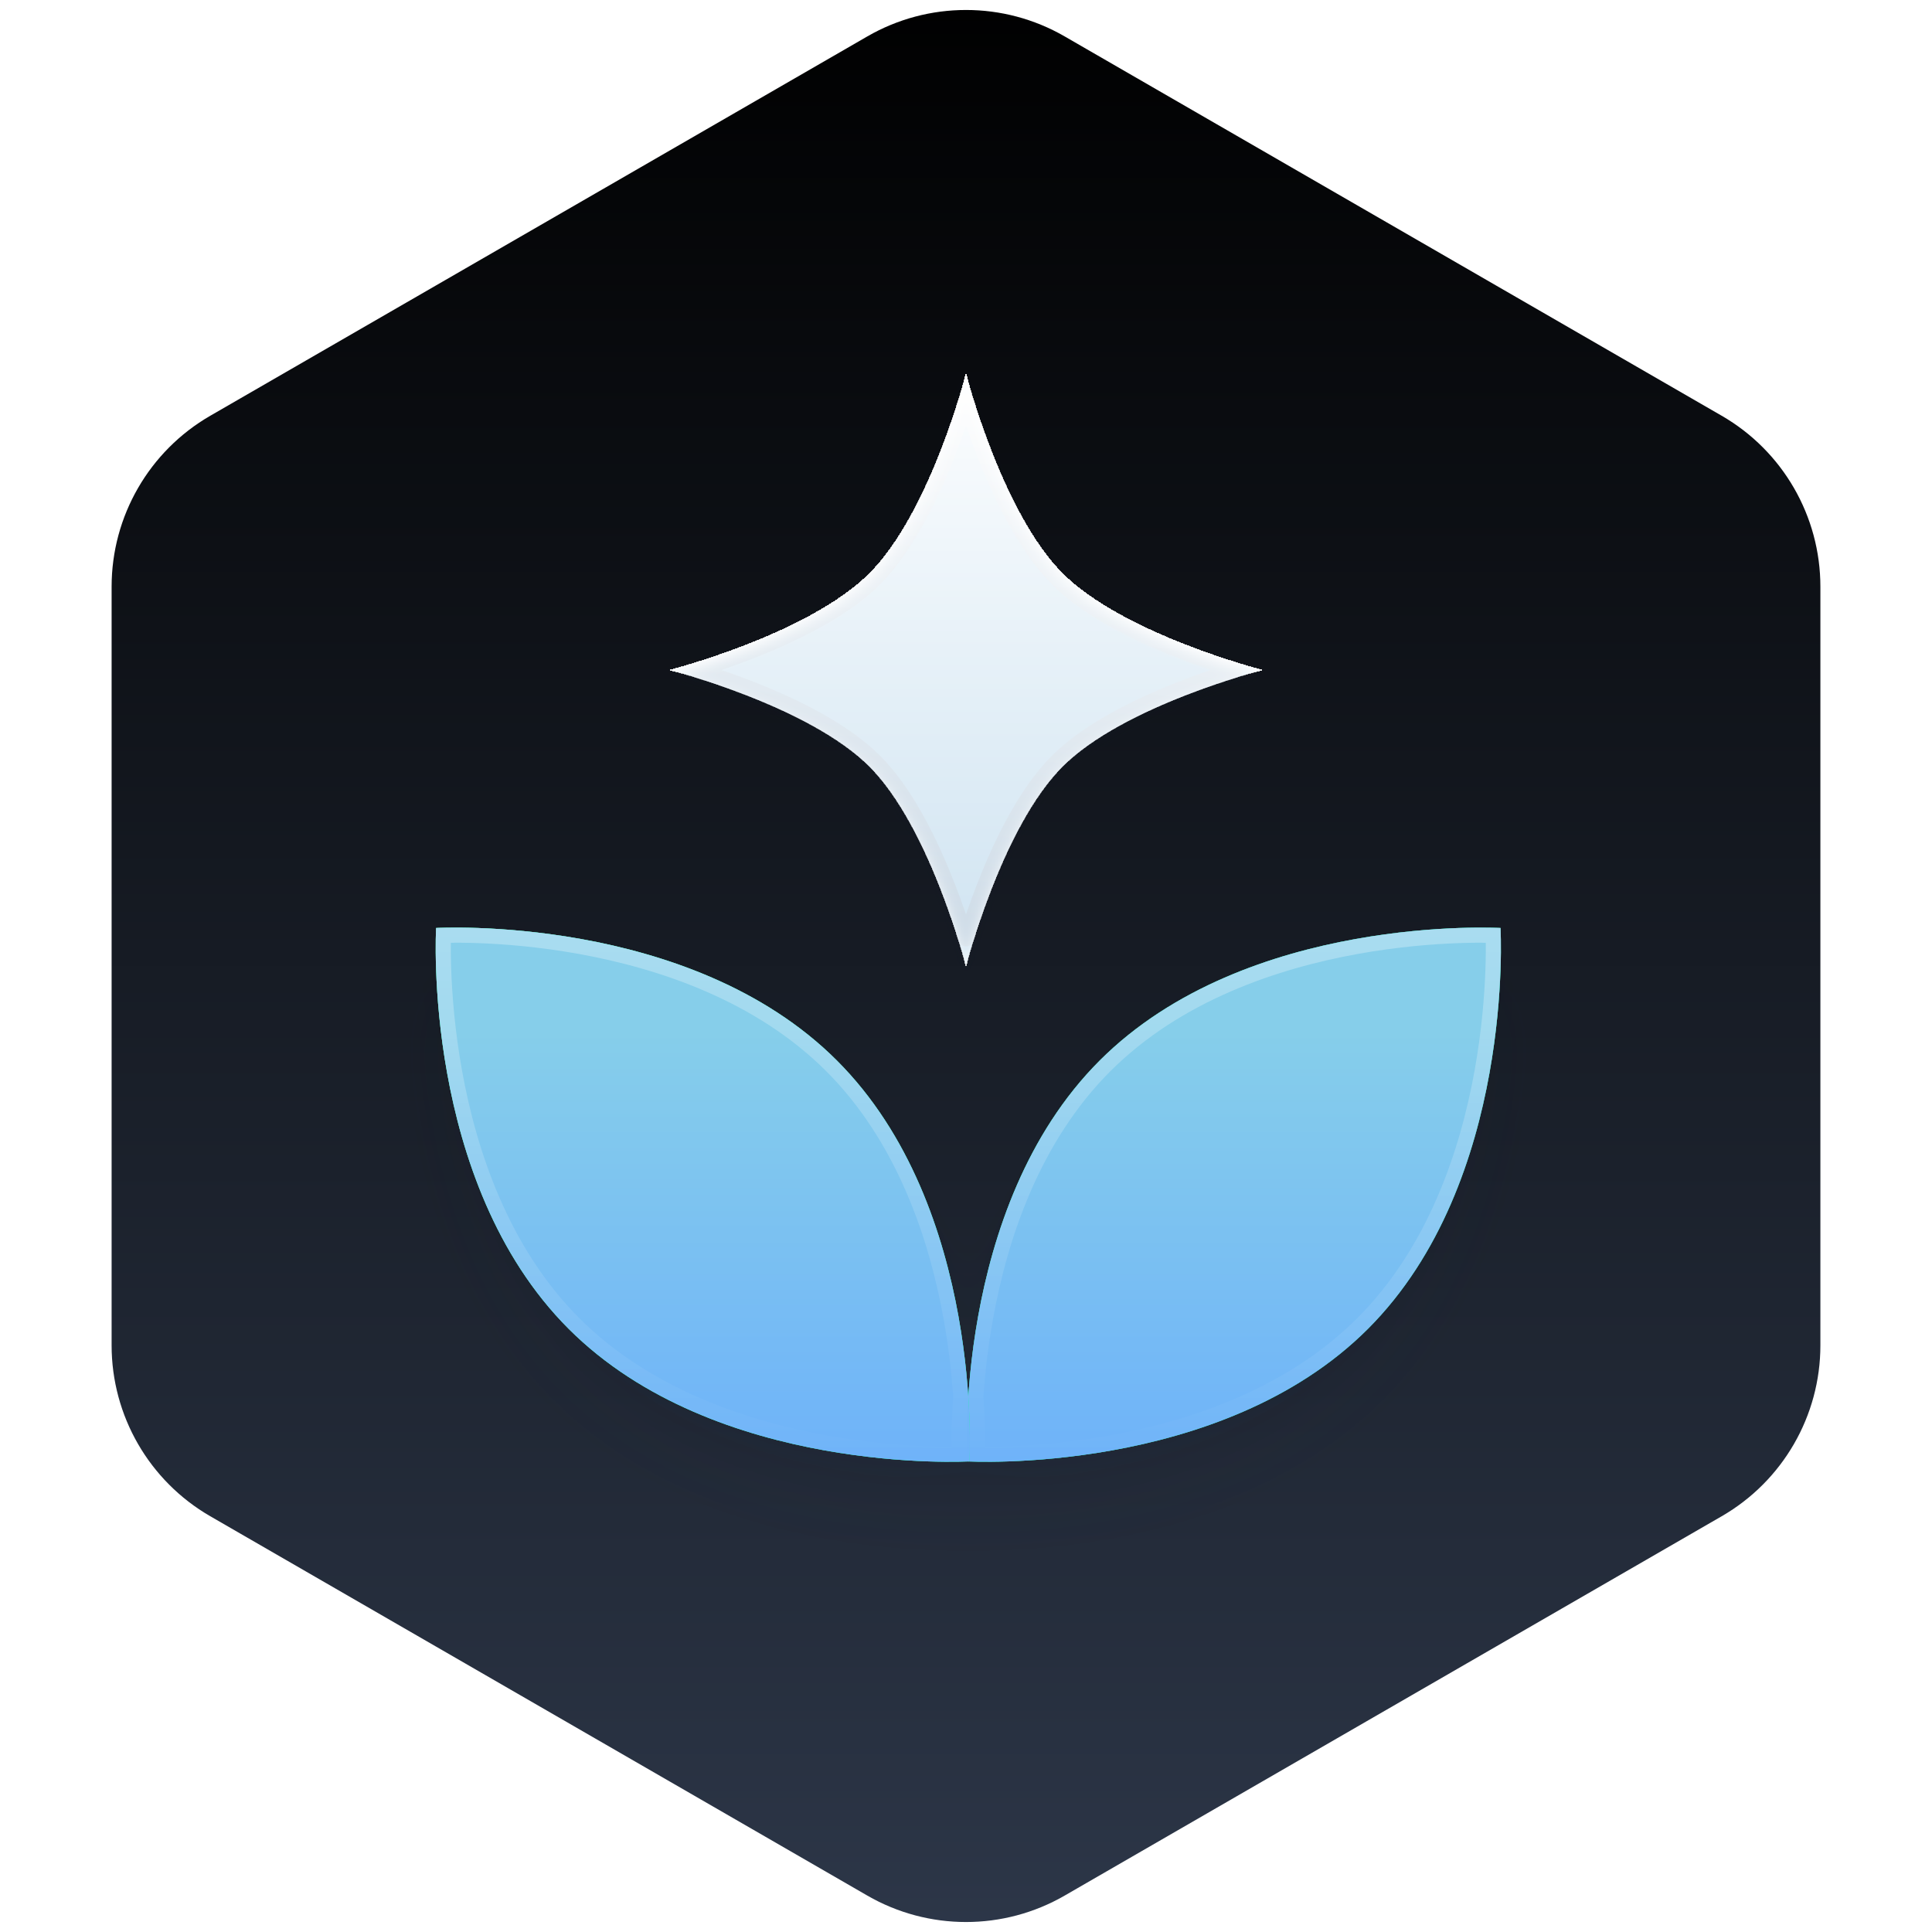
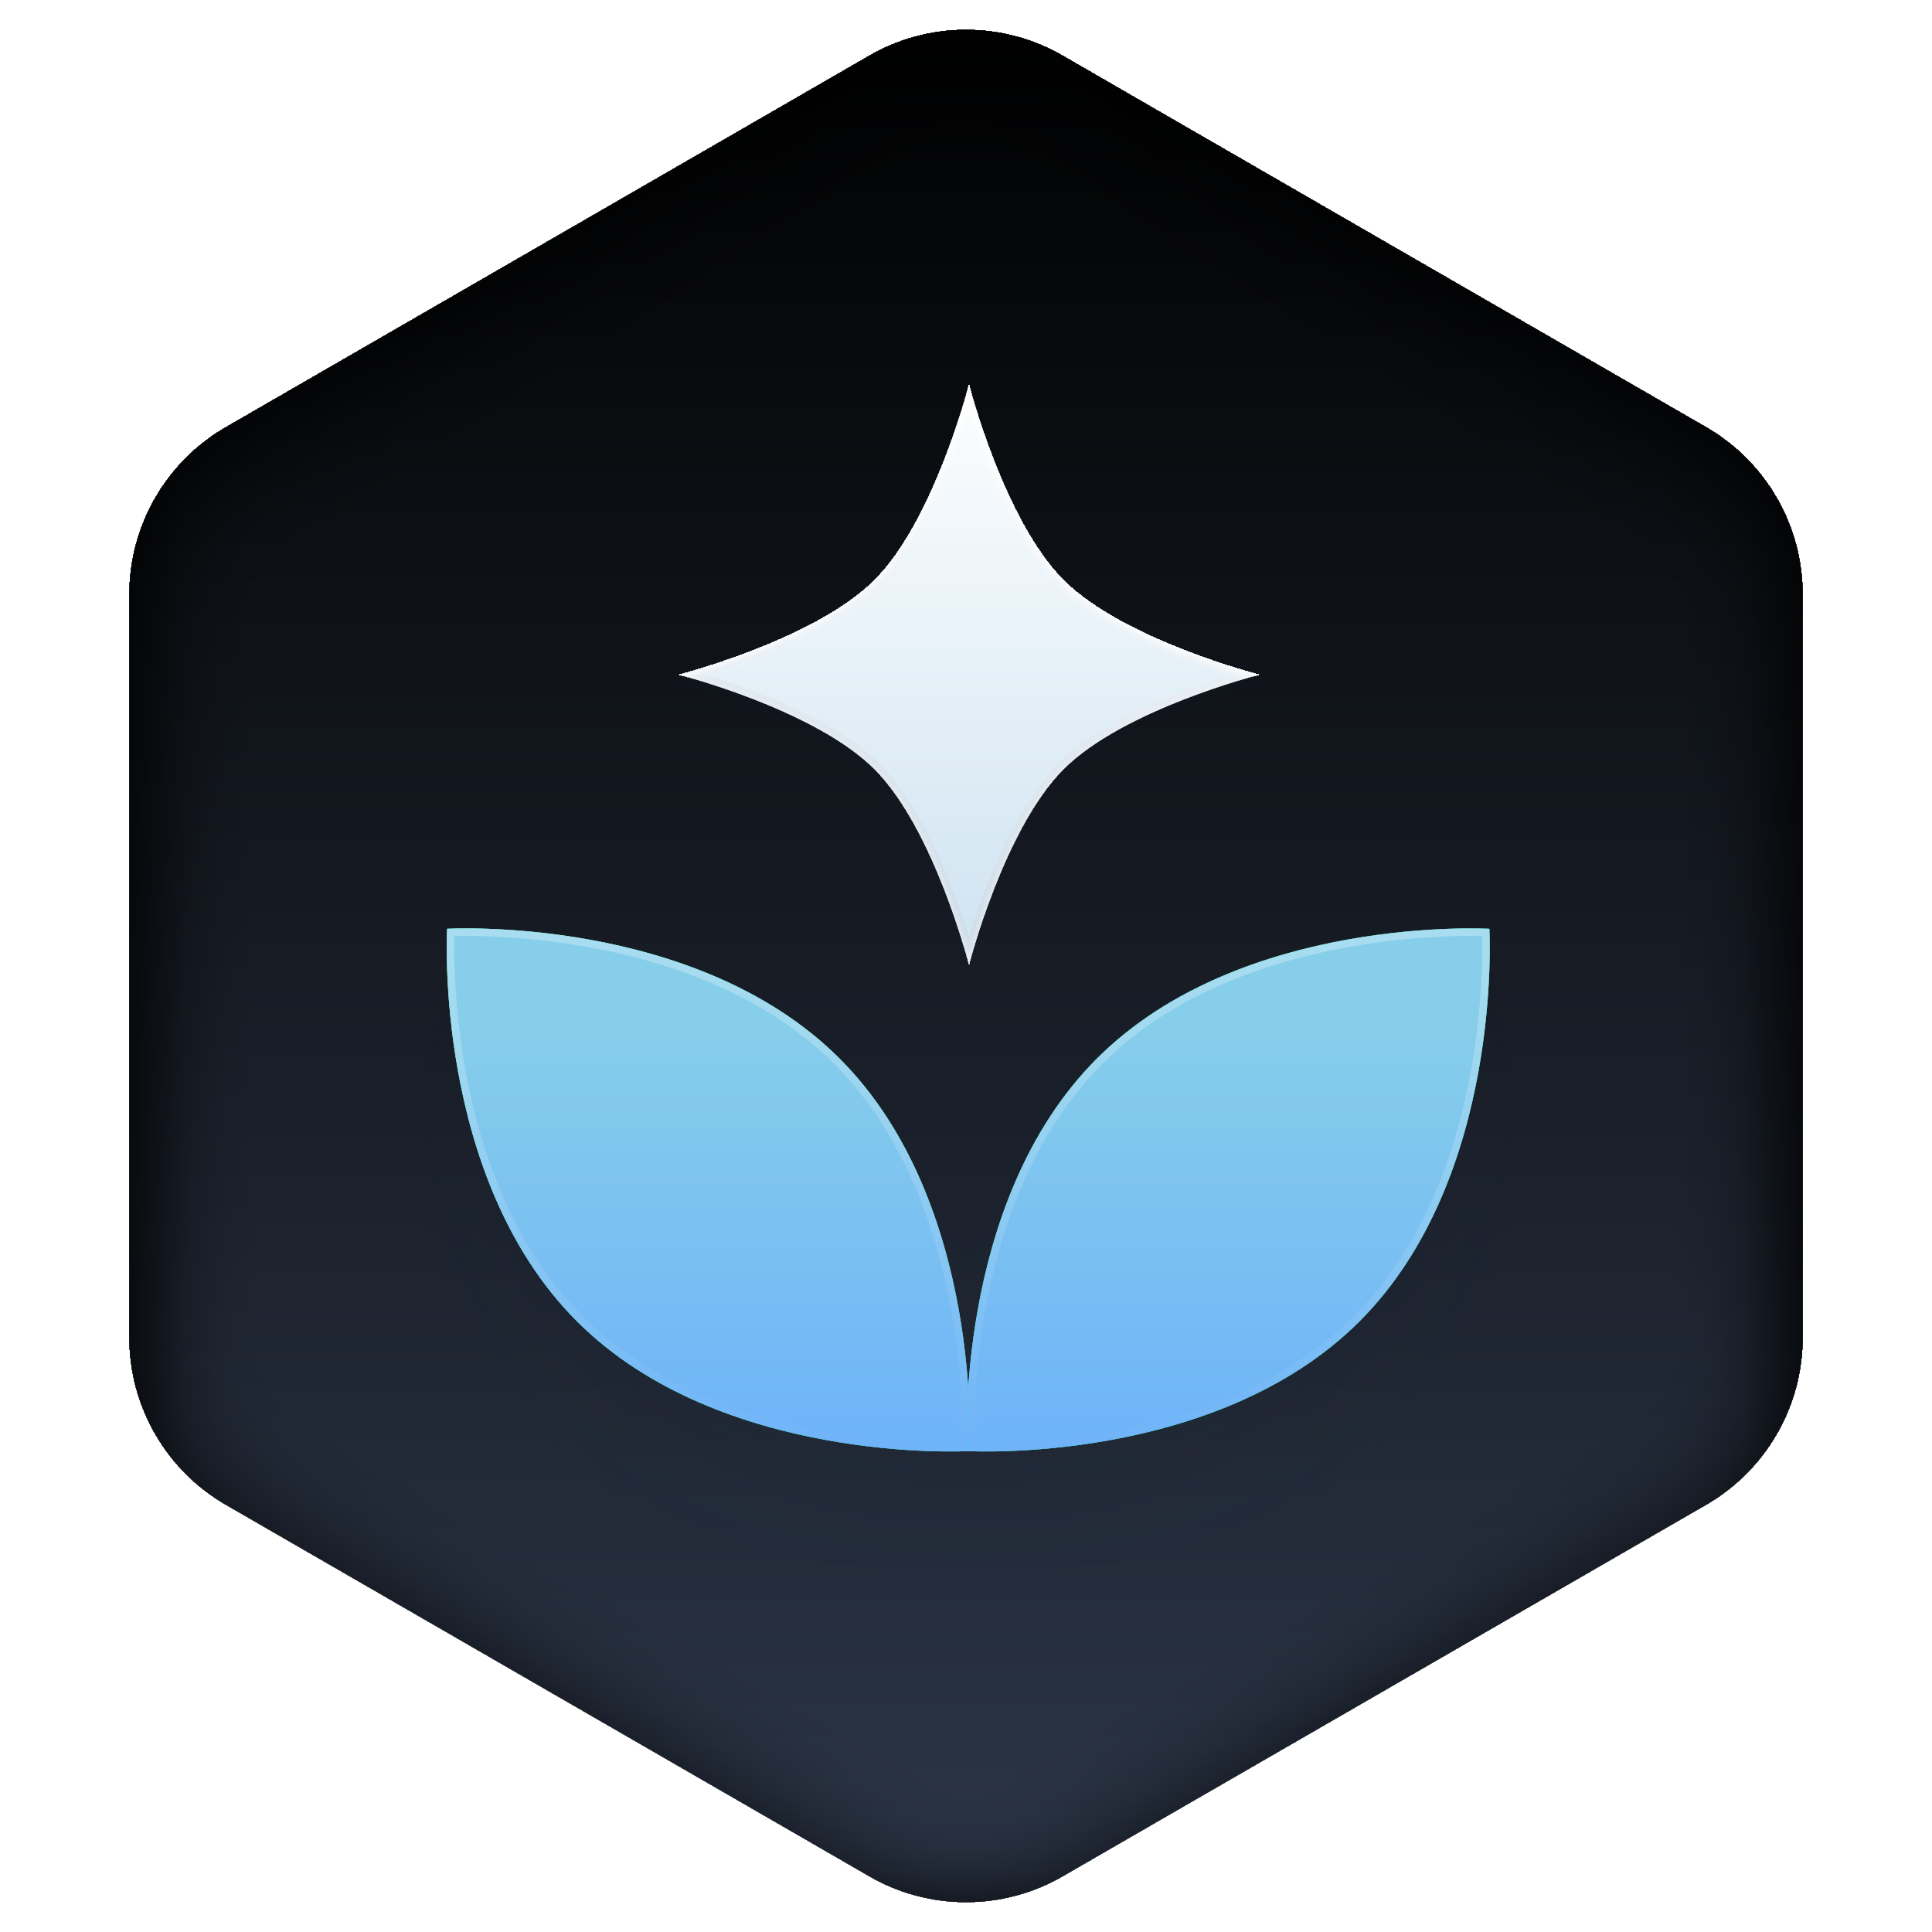
- <svg xmlns="http://www.w3.org/2000/svg" width="96" height="96" viewBox="0 0 96 96" fill="none">
-   <path d="M43.098 1.809C46.131 0.058 49.869 0.058 52.902 1.809L85.551 20.659C88.585 22.41 90.454 25.647 90.454 29.15V66.85C90.454 70.353 88.585 73.59 85.551 75.341L52.902 94.191C49.869 95.942 46.131 95.942 43.098 94.191L10.448 75.341C7.415 73.59 5.546 70.353 5.546 66.85V29.15C5.546 25.647 7.415 22.41 10.448 20.659L43.098 1.809Z" fill="url(#paint0_linear_76_65)" />
-   <g filter="url(#filter0_dd_76_65)">
-     <path d="M67.973 66.029C60.654 73.348 48.056 72.615 48.056 72.615C48.056 72.615 47.323 60.017 54.642 52.699C61.96 45.38 74.559 46.112 74.559 46.112C74.559 46.112 75.291 58.711 67.973 66.029Z" fill="url(#paint1_radial_76_65)" />
-     <path d="M67.973 66.029C60.654 73.348 48.056 72.615 48.056 72.615C48.056 72.615 47.323 60.017 54.642 52.699C61.96 45.38 74.559 46.112 74.559 46.112C74.559 46.112 75.291 58.711 67.973 66.029Z" fill="url(#paint2_linear_76_65)" />
-     <path d="M67.973 66.029C60.654 73.348 48.056 72.615 48.056 72.615C48.056 72.615 47.323 60.017 54.642 52.699C61.96 45.38 74.559 46.112 74.559 46.112C74.559 46.112 75.291 58.711 67.973 66.029Z" fill="url(#paint3_linear_76_65)" />
-     <path d="M28.256 66.029C35.575 73.348 48.173 72.615 48.173 72.615C48.173 72.615 48.905 60.017 41.587 52.699C34.268 45.38 21.67 46.112 21.67 46.112C21.67 46.112 20.938 58.711 28.256 66.029Z" fill="url(#paint4_radial_76_65)" />
-     <path d="M28.256 66.029C35.575 73.348 48.173 72.615 48.173 72.615C48.173 72.615 48.905 60.017 41.587 52.699C34.268 45.38 21.67 46.112 21.67 46.112C21.67 46.112 20.938 58.711 28.256 66.029Z" fill="url(#paint5_linear_76_65)" />
-     <path d="M28.256 66.029C35.575 73.348 48.173 72.615 48.173 72.615C48.173 72.615 48.905 60.017 41.587 52.699C34.268 45.38 21.67 46.112 21.67 46.112C21.67 46.112 20.938 58.711 28.256 66.029Z" fill="url(#paint6_linear_76_65)" />
-     <path d="M48.561 72.257C48.562 72.199 48.564 72.135 48.565 72.066C48.571 71.701 48.571 71.174 48.548 70.519C48.536 70.178 48.517 69.801 48.49 69.395C48.566 68.277 48.71 66.932 48.974 65.468C49.699 61.438 51.325 56.545 54.907 52.964C58.489 49.382 63.381 47.756 67.411 47.03C69.422 46.668 71.207 46.532 72.489 46.487C73.13 46.465 73.644 46.465 73.997 46.47C74.071 46.471 74.137 46.473 74.197 46.474C74.198 46.534 74.2 46.6 74.201 46.674C74.207 47.027 74.207 47.541 74.184 48.182C74.139 49.464 74.003 51.249 73.641 53.26C72.915 57.29 71.289 62.182 67.707 65.764C64.126 69.346 59.234 70.972 55.203 71.698C53.193 72.06 51.407 72.195 50.126 72.241C49.485 72.263 48.971 72.263 48.617 72.258C48.598 72.257 48.579 72.257 48.561 72.257ZM47.255 65.468C47.519 66.932 47.663 68.277 47.739 69.395C47.711 69.801 47.693 70.178 47.681 70.519C47.658 71.174 47.658 71.701 47.664 72.066C47.665 72.135 47.666 72.199 47.668 72.257C47.649 72.257 47.63 72.257 47.611 72.258C47.258 72.263 46.744 72.263 46.103 72.241C44.821 72.195 43.036 72.06 41.025 71.698C36.995 70.972 32.103 69.346 28.521 65.764C24.94 62.182 23.313 57.29 22.588 53.26C22.226 51.249 22.09 49.464 22.045 48.182C22.022 47.541 22.022 47.027 22.028 46.674C22.029 46.6 22.03 46.534 22.032 46.474C22.091 46.473 22.158 46.471 22.232 46.47C22.585 46.465 23.099 46.465 23.74 46.487C25.022 46.532 26.807 46.668 28.818 47.03C32.848 47.756 37.74 49.382 41.322 52.964C44.903 56.545 46.53 61.438 47.255 65.468Z" stroke="url(#paint7_linear_76_65)" stroke-opacity="0.5" stroke-width="0.75" />
+ <svg xmlns="http://www.w3.org/2000/svg" width="256" height="256" viewBox="0 0 256 256" fill="none">
+   <g filter="url(#filter0_i_76_39)">
+     <path d="M115.2 7.39C123.121 2.817 132.879 2.817 140.8 7.39L226.051 56.61C233.972 61.183 238.851 69.634 238.851 78.78V177.22C238.851 186.366 233.972 194.817 226.051 199.39L140.8 248.61C132.879 253.183 123.121 253.183 115.2 248.61L29.949 199.39C22.028 194.817 17.149 186.366 17.149 177.22V78.78C17.149 69.634 22.028 61.183 29.949 56.61L115.2 7.39Z" fill="url(#paint0_radial_76_39)" />
+     <path d="M115.2 7.39C123.121 2.817 132.879 2.817 140.8 7.39L226.051 56.61C233.972 61.183 238.851 69.634 238.851 78.78V177.22C238.851 186.366 233.972 194.817 226.051 199.39L140.8 248.61C132.879 253.183 123.121 253.183 115.2 248.61L29.949 199.39C22.028 194.817 17.149 186.366 17.149 177.22V78.78C17.149 69.634 22.028 61.183 29.949 56.61L115.2 7.39Z" fill="url(#paint1_linear_76_39)" />
  </g>
-   <g filter="url(#filter1_ddi_76_65)">
-     <path d="M48 18.587C48 18.587 49.753 25.46 52.794 28.5C55.834 31.541 62.706 33.294 62.706 33.294C62.706 33.294 55.834 35.047 52.794 38.087C49.753 41.128 48 48 48 48C48 48 46.247 41.128 43.207 38.087C40.166 35.047 33.294 33.294 33.294 33.294C33.294 33.294 40.166 31.541 43.207 28.5C46.247 25.46 48 18.587 48 18.587Z" fill="url(#paint8_linear_76_65)" />
-     <path d="M58.754 32.386C59.754 32.776 60.668 33.081 61.355 33.294C60.668 33.506 59.754 33.811 58.754 34.201C56.649 35.022 54.107 36.243 52.528 37.822C50.949 39.401 49.728 41.943 48.907 44.047C48.517 45.048 48.213 45.962 48 46.648C47.787 45.962 47.483 45.048 47.093 44.047C46.272 41.943 45.051 39.401 43.472 37.822C41.893 36.243 39.351 35.022 37.246 34.201C36.246 33.811 35.332 33.506 34.645 33.294C35.332 33.081 36.246 32.776 37.246 32.386C39.351 31.566 41.893 30.344 43.472 28.765C45.051 27.186 46.272 24.645 47.093 22.54C47.483 21.54 47.787 20.626 48 19.939C48.213 20.626 48.517 21.54 48.907 22.54C49.728 24.645 50.949 27.186 52.528 28.765C54.107 30.344 56.649 31.566 58.754 32.386Z" stroke="url(#paint9_linear_76_65)" stroke-width="0.75" stroke-linejoin="round" />
+   <g filter="url(#filter1_dd_76_39)">
+     <path d="M180.151 175.077C161.041 194.186 128.146 192.274 128.146 192.274C128.146 192.274 126.233 159.378 145.343 140.269C164.452 121.159 197.347 123.072 197.347 123.072C197.347 123.072 199.26 155.967 180.151 175.077Z" fill="url(#paint2_radial_76_39)" />
+     <path d="M180.151 175.077C161.041 194.186 128.146 192.274 128.146 192.274C128.146 192.274 126.233 159.378 145.343 140.269C164.452 121.159 197.347 123.072 197.347 123.072C197.347 123.072 199.26 155.967 180.151 175.077Z" fill="url(#paint3_linear_76_39)" />
+     <path d="M180.151 175.077C161.041 194.186 128.146 192.274 128.146 192.274C128.146 192.274 126.233 159.378 145.343 140.269C164.452 121.159 197.347 123.072 197.347 123.072C197.347 123.072 199.26 155.967 180.151 175.077Z" fill="url(#paint4_linear_76_39)" />
+     <path d="M76.446 175.077C95.556 194.186 128.451 192.274 128.451 192.274C128.451 192.274 130.364 159.378 111.254 140.269C92.145 121.159 59.25 123.072 59.25 123.072C59.25 123.072 57.337 155.967 76.446 175.077Z" fill="url(#paint5_radial_76_39)" />
+     <path d="M76.446 175.077C95.556 194.186 128.451 192.274 128.451 192.274C128.451 192.274 130.364 159.378 111.254 140.269C92.145 121.159 59.25 123.072 59.25 123.072C59.25 123.072 57.337 155.967 76.446 175.077Z" fill="url(#paint6_linear_76_39)" />
+     <path d="M76.446 175.077C95.556 194.186 128.451 192.274 128.451 192.274C128.451 192.274 130.364 159.378 111.254 140.269C92.145 121.159 59.25 123.072 59.25 123.072C59.25 123.072 57.337 155.967 76.446 175.077Z" fill="url(#paint7_linear_76_39)" />
+     <path d="M127.601 190.831C127.608 191.236 127.617 191.563 127.625 191.805C127.443 191.81 127.232 191.815 126.992 191.818C126.063 191.833 124.712 191.833 123.03 191.774C119.666 191.656 114.981 191.299 109.703 190.349C99.136 188.447 86.251 184.174 76.8 174.723C67.349 165.272 63.076 152.387 61.174 141.819C60.224 136.542 59.868 131.857 59.749 128.493C59.69 126.811 59.69 125.46 59.705 124.53C59.711 124.118 59.721 123.789 59.729 123.551C59.967 123.543 60.296 123.533 60.709 123.527C61.638 123.512 62.989 123.512 64.671 123.571C68.035 123.69 72.72 124.046 77.997 124.996C88.564 126.898 101.45 131.171 110.901 140.622C120.352 150.073 124.624 162.959 126.527 173.526C127.221 177.383 127.598 180.924 127.797 183.864C127.726 184.932 127.678 185.921 127.646 186.817C127.586 188.518 127.586 189.886 127.601 190.831ZM128.972 191.805C128.98 191.563 128.989 191.236 128.996 190.831C129.011 189.886 129.011 188.518 128.951 186.817C128.919 185.921 128.871 184.932 128.8 183.864C128.999 180.924 129.376 177.383 130.07 173.526C131.973 162.959 136.245 150.073 145.696 140.622C155.147 131.171 168.032 126.898 178.6 124.996C183.877 124.046 188.562 123.69 191.926 123.571C193.608 123.512 194.959 123.512 195.888 123.527C196.301 123.533 196.63 123.543 196.868 123.551C196.876 123.789 196.886 124.118 196.892 124.53C196.907 125.46 196.907 126.811 196.848 128.493C196.729 131.857 196.373 136.542 195.423 141.819C193.521 152.387 189.248 165.272 179.797 174.723C170.346 184.174 157.461 188.447 146.894 190.349C141.616 191.299 136.931 191.656 133.567 191.774C131.885 191.833 130.534 191.833 129.605 191.818C129.365 191.815 129.154 191.81 128.972 191.805Z" stroke="url(#paint8_linear_76_39)" stroke-opacity="0.5" />
+   </g>
+   <g filter="url(#filter2_ddi_76_39)">
+     <path d="M128.4 51C128.4 51 132.977 68.944 140.916 76.884C148.856 84.823 166.8 89.4 166.8 89.4C166.8 89.4 148.856 93.977 140.916 101.916C132.977 109.856 128.4 127.8 128.4 127.8C128.4 127.8 123.823 109.856 115.884 101.916C107.944 93.977 90 89.4 90 89.4C90 89.4 107.944 84.823 115.884 76.884C123.823 68.944 128.4 51 128.4 51Z" fill="url(#paint9_linear_76_39)" />
+     <path d="M164.934 89.4C164.577 89.504 164.172 89.624 163.726 89.761C161.911 90.317 159.407 91.141 156.654 92.215C151.166 94.355 144.611 97.515 140.563 101.563C136.515 105.611 133.355 112.166 131.215 117.654C130.141 120.407 129.317 122.911 128.761 124.726C128.624 125.172 128.504 125.577 128.4 125.934C128.296 125.577 128.176 125.172 128.039 124.726C127.483 122.911 126.659 120.407 125.585 117.654C123.445 112.166 120.285 105.611 116.237 101.563C112.189 97.515 105.634 94.355 100.146 92.215C97.393 91.141 94.889 90.317 93.074 89.761C92.628 89.624 92.223 89.504 91.867 89.4C92.223 89.296 92.628 89.175 93.074 89.039C94.889 88.483 97.393 87.659 100.146 86.585C105.634 84.445 112.189 81.285 116.237 77.237C120.285 73.189 123.445 66.634 125.585 61.146C126.659 58.393 127.483 55.889 128.039 54.074C128.176 53.628 128.296 53.223 128.4 52.867C128.504 53.223 128.624 53.628 128.761 54.074C129.317 55.889 130.141 58.393 131.215 61.146C133.355 66.634 136.515 73.189 140.563 77.237C144.611 81.285 151.166 84.445 156.654 86.585C159.407 87.659 161.911 88.483 163.726 89.039C164.172 89.175 164.577 89.296 164.934 89.4Z" stroke="url(#paint10_linear_76_39)" stroke-linejoin="round" />
  </g>
  <defs>
-     <filter id="filter0_dd_76_65" x="18.877" y="46.092" width="58.474" height="32.088" filterUnits="userSpaceOnUse" color-interpolation-filters="sRGB">
+     <filter id="filter0_i_76_39" x="17.149" y="3.96" width="221.703" height="251.279" filterUnits="userSpaceOnUse" color-interpolation-filters="sRGB">
+       <feFlood flood-opacity="0" result="BackgroundImageFix" />
+       <feBlend mode="normal" in="SourceGraphic" in2="BackgroundImageFix" result="shape" />
+       <feColorMatrix in="SourceAlpha" type="matrix" values="0 0 0 0 0 0 0 0 0 0 0 0 0 0 0 0 0 0 127 0" result="hardAlpha" />
+       <feOffset dy="3.2" />
+       <feGaussianBlur stdDeviation="8" />
+       <feComposite in2="hardAlpha" operator="arithmetic" k2="-1" k3="1" />
+       <feColorMatrix type="matrix" values="0 0 0 0 0 0 0 0 0 0 0 0 0 0 0 0 0 0 1 0" />
+       <feBlend mode="normal" in2="shape" result="effect1_innerShadow_76_39" />
+     </filter>
+     <filter id="filter1_dd_76_39" x="48.338" y="123.018" width="159.921" height="91.025" filterUnits="userSpaceOnUse" color-interpolation-filters="sRGB">
      <feFlood flood-opacity="0" result="BackgroundImageFix" />
      <feColorMatrix in="SourceAlpha" type="matrix" values="0 0 0 0 0 0 0 0 0 0 0 0 0 0 0 0 0 0 127 0" result="hardAlpha" />
-       <feMorphology radius="0.462" operator="erode" in="SourceAlpha" result="effect1_dropShadow_76_65" />
-       <feOffset dy="0.924" />
-       <feGaussianBlur stdDeviation="0.693" />
+       <feMorphology radius="1.81" operator="erode" in="SourceAlpha" result="effect1_dropShadow_76_39" />
+       <feOffset dy="3.62" />
+       <feGaussianBlur stdDeviation="2.715" />
      <feColorMatrix type="matrix" values="0 0 0 0 0.063 0 0 0 0 0.094 0 0 0 0 0.157 0 0 0 0.03 0" />
-       <feBlend mode="normal" in2="BackgroundImageFix" result="effect1_dropShadow_76_65" />
+       <feBlend mode="normal" in2="BackgroundImageFix" result="effect1_dropShadow_76_39" />
      <feColorMatrix in="SourceAlpha" type="matrix" values="0 0 0 0 0 0 0 0 0 0 0 0 0 0 0 0 0 0 127 0" result="hardAlpha" />
-       <feMorphology radius="0.924" operator="erode" in="SourceAlpha" result="effect2_dropShadow_76_65" />
-       <feOffset dy="2.772" />
-       <feGaussianBlur stdDeviation="1.848" />
+       <feMorphology radius="3.62" operator="erode" in="SourceAlpha" result="effect2_dropShadow_76_39" />
+       <feOffset dy="10.859" />
+       <feGaussianBlur stdDeviation="7.239" />
      <feColorMatrix type="matrix" values="0 0 0 0 0.063 0 0 0 0 0.094 0 0 0 0 0.157 0 0 0 0.08 0" />
-       <feBlend mode="normal" in2="effect1_dropShadow_76_65" result="effect2_dropShadow_76_65" />
-       <feBlend mode="normal" in="SourceGraphic" in2="effect2_dropShadow_76_65" result="shape" />
+       <feBlend mode="normal" in2="effect1_dropShadow_76_39" result="effect2_dropShadow_76_39" />
+       <feBlend mode="normal" in="SourceGraphic" in2="effect2_dropShadow_76_39" result="shape" />
    </filter>
-     <filter id="filter1_ddi_76_65" x="32.783" y="18.332" width="30.434" height="30.434" filterUnits="userSpaceOnUse" color-interpolation-filters="sRGB">
+     <filter id="filter2_ddi_76_39" x="89" y="50.5" width="78.8" height="78.8" filterUnits="userSpaceOnUse" color-interpolation-filters="sRGB">
      <feFlood flood-opacity="0" result="BackgroundImageFix" />
      <feColorMatrix in="SourceAlpha" type="matrix" values="0 0 0 0 0 0 0 0 0 0 0 0 0 0 0 0 0 0 127 0" result="hardAlpha" />
-       <feOffset dy="0.128" />
-       <feGaussianBlur stdDeviation="0.128" />
+       <feOffset dy="0.25" />
+       <feGaussianBlur stdDeviation="0.25" />
      <feColorMatrix type="matrix" values="0 0 0 0 0.063 0 0 0 0 0.094 0 0 0 0 0.157 0 0 0 0.06 0" />
-       <feBlend mode="normal" in2="BackgroundImageFix" result="effect1_dropShadow_76_65" />
+       <feBlend mode="normal" in2="BackgroundImageFix" result="effect1_dropShadow_76_39" />
      <feColorMatrix in="SourceAlpha" type="matrix" values="0 0 0 0 0 0 0 0 0 0 0 0 0 0 0 0 0 0 127 0" result="hardAlpha" />
-       <feOffset dy="0.255" />
-       <feGaussianBlur stdDeviation="0.255" />
+       <feOffset dy="0.5" />
+       <feGaussianBlur stdDeviation="0.5" />
      <feColorMatrix type="matrix" values="0 0 0 0 0.063 0 0 0 0 0.094 0 0 0 0 0.157 0 0 0 0.1 0" />
-       <feBlend mode="normal" in2="effect1_dropShadow_76_65" result="effect2_dropShadow_76_65" />
-       <feBlend mode="normal" in="SourceGraphic" in2="effect2_dropShadow_76_65" result="shape" />
+       <feBlend mode="normal" in2="effect1_dropShadow_76_39" result="effect2_dropShadow_76_39" />
+       <feBlend mode="normal" in="SourceGraphic" in2="effect2_dropShadow_76_39" result="shape" />
      <feColorMatrix in="SourceAlpha" type="matrix" values="0 0 0 0 0 0 0 0 0 0 0 0 0 0 0 0 0 0 127 0" result="hardAlpha" />
-       <feOffset dy="0.255" />
-       <feGaussianBlur stdDeviation="0.319" />
+       <feOffset dy="0.5" />
+       <feGaussianBlur stdDeviation="0.625" />
      <feComposite in2="hardAlpha" operator="arithmetic" k2="-1" k3="1" />
      <feColorMatrix type="matrix" values="0 0 0 0 1 0 0 0 0 1 0 0 0 0 1 0 0 0 1 0" />
-       <feBlend mode="normal" in2="shape" result="effect3_innerShadow_76_65" />
+       <feBlend mode="normal" in2="shape" result="effect3_innerShadow_76_39" />
    </filter>
-     <linearGradient id="paint0_linear_76_65" x1="48" y1="-0.987" x2="48" y2="96.987" gradientUnits="userSpaceOnUse">
+     <radialGradient id="paint0_radial_76_39" cx="0" cy="0" r="1" gradientUnits="userSpaceOnUse" gradientTransform="translate(128 120.4) rotate(-90) scale(133.2 131.493)">
+       <stop stop-color="#003647" />
+       <stop offset="1" stop-color="#0E0D1B" />
+     </radialGradient>
+     <linearGradient id="paint1_linear_76_39" x1="128" y1="0.089" x2="128" y2="255.911" gradientUnits="userSpaceOnUse">
      <stop />
      <stop offset="1" stop-color="#2D3749" />
    </linearGradient>
-     <radialGradient id="paint1_radial_76_65" cx="0" cy="0" r="1" gradientUnits="userSpaceOnUse" gradientTransform="translate(29.1828 17.3263) rotate(36.9219) scale(32.8553 38.6895)">
+     <radialGradient id="paint2_radial_76_39" cx="0" cy="0" r="1" gradientUnits="userSpaceOnUse" gradientTransform="translate(78.866 47.9075) rotate(36.9219) scale(85.7889 101.022)">
      <stop stop-color="#FFF500" />
      <stop offset="1" stop-color="#27FFB1" stop-opacity="0.53" />
    </radialGradient>
-     <linearGradient id="paint2_linear_76_65" x1="38.19" y1="79.697" x2="80.388" y2="38.543" gradientUnits="userSpaceOnUse">
+     <linearGradient id="paint3_linear_76_39" x1="102.385" y1="210.764" x2="212.568" y2="103.307" gradientUnits="userSpaceOnUse">
      <stop stop-color="#30FFB4" />
      <stop offset="1" stop-color="#00B68A" />
    </linearGradient>
-     <linearGradient id="paint3_linear_76_65" x1="41.585" y1="51.16" x2="41.585" y2="77.011" gradientUnits="userSpaceOnUse">
+     <linearGradient id="paint4_linear_76_39" x1="111.25" y1="136.25" x2="111.25" y2="203.75" gradientUnits="userSpaceOnUse">
      <stop stop-color="#86CEEA" />
      <stop offset="1" stop-color="#6AADFC" />
    </linearGradient>
-     <radialGradient id="paint4_radial_76_65" cx="0" cy="0" r="1" gradientUnits="userSpaceOnUse" gradientTransform="translate(29.1828 17.3263) rotate(36.9219) scale(32.8553 38.6895)">
+     <radialGradient id="paint5_radial_76_39" cx="0" cy="0" r="1" gradientUnits="userSpaceOnUse" gradientTransform="translate(78.866 47.9075) rotate(36.9219) scale(85.7889 101.022)">
      <stop stop-color="#FFF500" />
      <stop offset="1" stop-color="#27FFB1" stop-opacity="0.53" />
    </radialGradient>
-     <linearGradient id="paint5_linear_76_65" x1="38.19" y1="79.697" x2="80.388" y2="38.543" gradientUnits="userSpaceOnUse">
+     <linearGradient id="paint6_linear_76_39" x1="102.385" y1="210.764" x2="212.568" y2="103.307" gradientUnits="userSpaceOnUse">
      <stop stop-color="#30FFB4" />
      <stop offset="1" stop-color="#00B68A" />
    </linearGradient>
-     <linearGradient id="paint6_linear_76_65" x1="41.585" y1="51.16" x2="41.585" y2="77.011" gradientUnits="userSpaceOnUse">
+     <linearGradient id="paint7_linear_76_39" x1="111.25" y1="136.25" x2="111.25" y2="203.75" gradientUnits="userSpaceOnUse">
      <stop stop-color="#86CEEA" />
      <stop offset="1" stop-color="#6AADFC" />
    </linearGradient>
-     <linearGradient id="paint7_linear_76_65" x1="48.114" y1="26.921" x2="48.114" y2="72.511" gradientUnits="userSpaceOnUse">
+     <linearGradient id="paint8_linear_76_39" x1="128.298" y1="72.961" x2="128.298" y2="192.001" gradientUnits="userSpaceOnUse">
      <stop stop-color="white" />
      <stop offset="1" stop-color="white" stop-opacity="0" />
    </linearGradient>
-     <linearGradient id="paint8_linear_76_65" x1="52.08" y1="16.519" x2="52.08" y2="50.758" gradientUnits="userSpaceOnUse">
+     <linearGradient id="paint9_linear_76_39" x1="139.053" y1="45.6" x2="139.053" y2="135" gradientUnits="userSpaceOnUse">
      <stop stop-color="white" />
      <stop offset="1" stop-color="#CBE1F0" />
    </linearGradient>
-     <linearGradient id="paint9_linear_76_65" x1="48" y1="18.587" x2="44.638" y2="45.279" gradientUnits="userSpaceOnUse">
+     <linearGradient id="paint10_linear_76_39" x1="128.4" y1="51" x2="119.621" y2="120.694" gradientUnits="userSpaceOnUse">
      <stop stop-color="white" />
      <stop offset="1" stop-color="#D0DDE8" />
    </linearGradient>
  </defs>
</svg>
